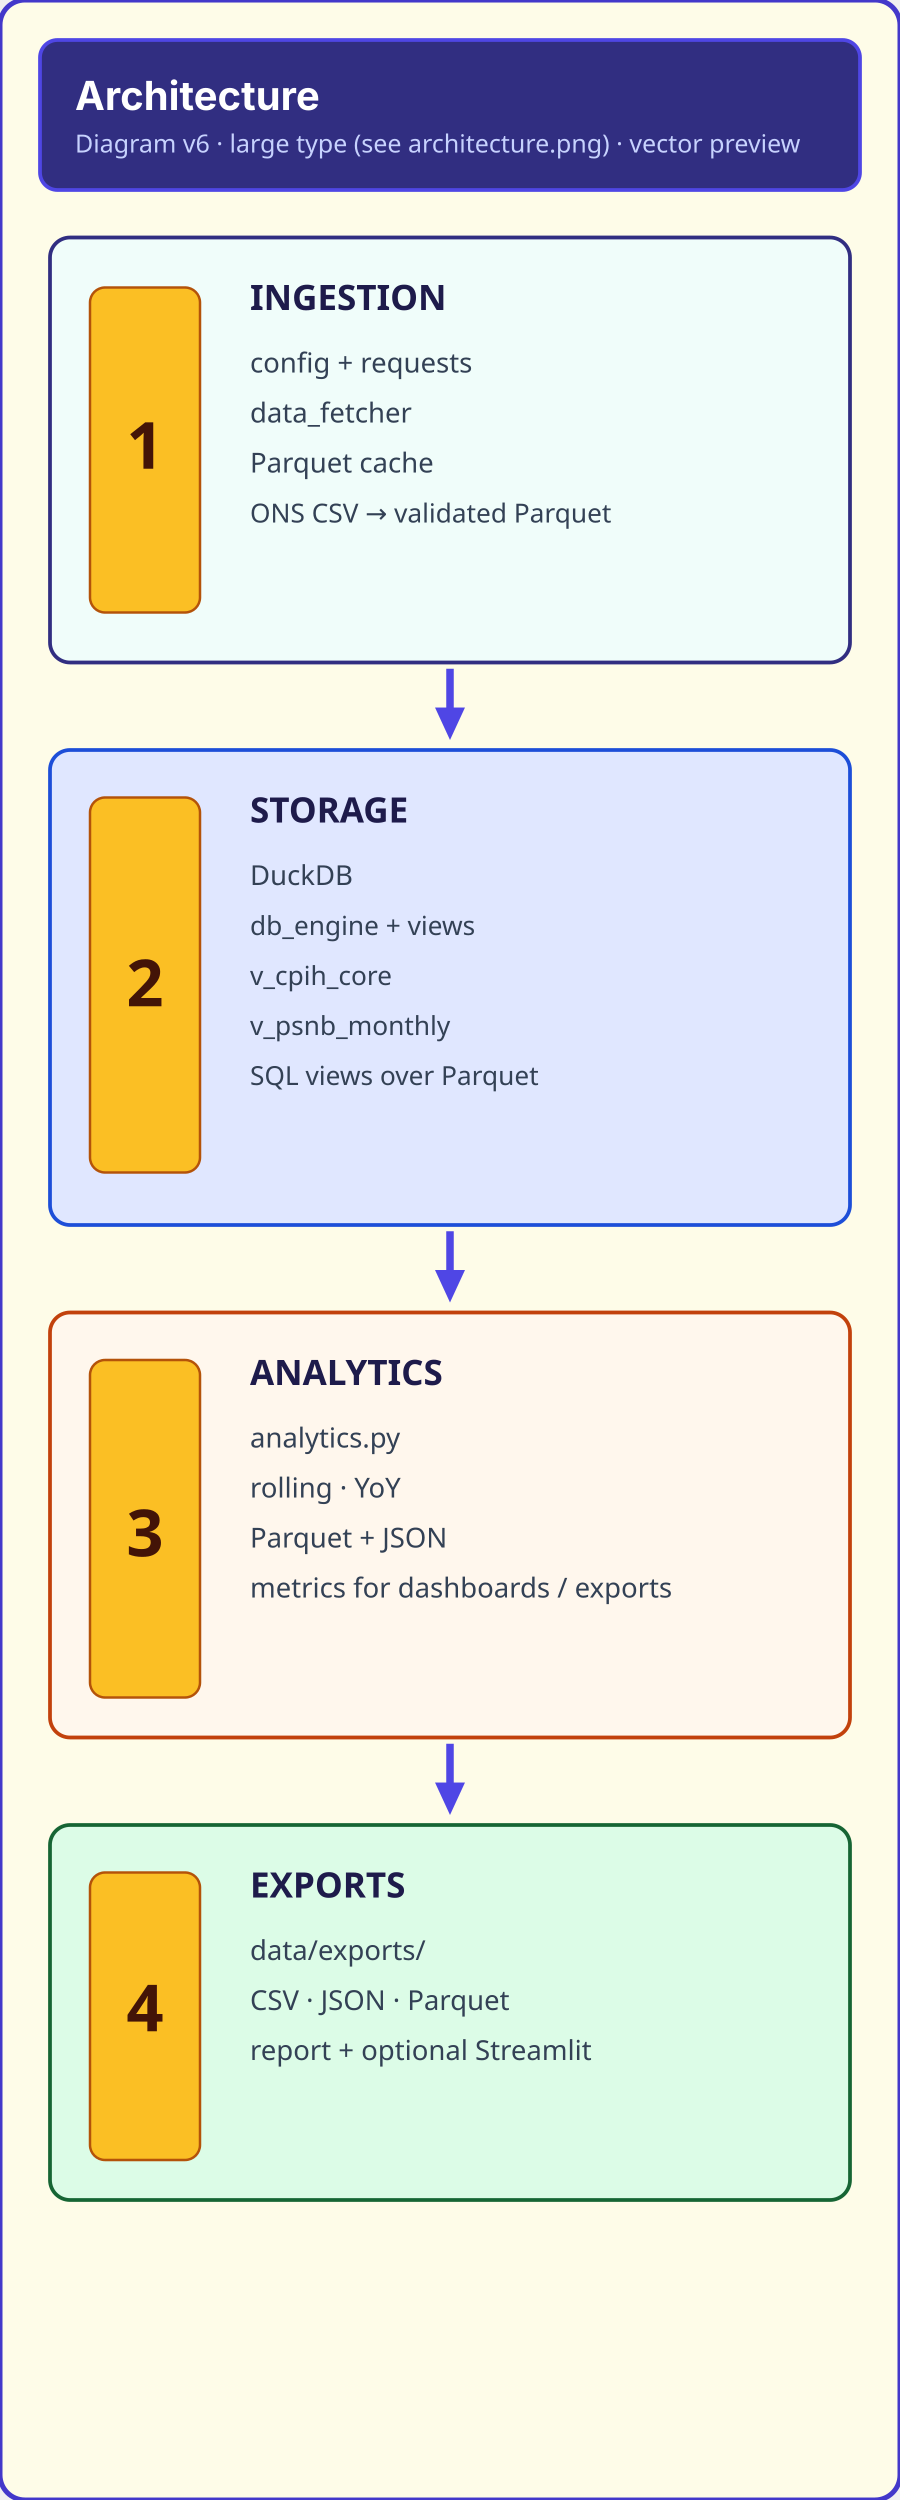
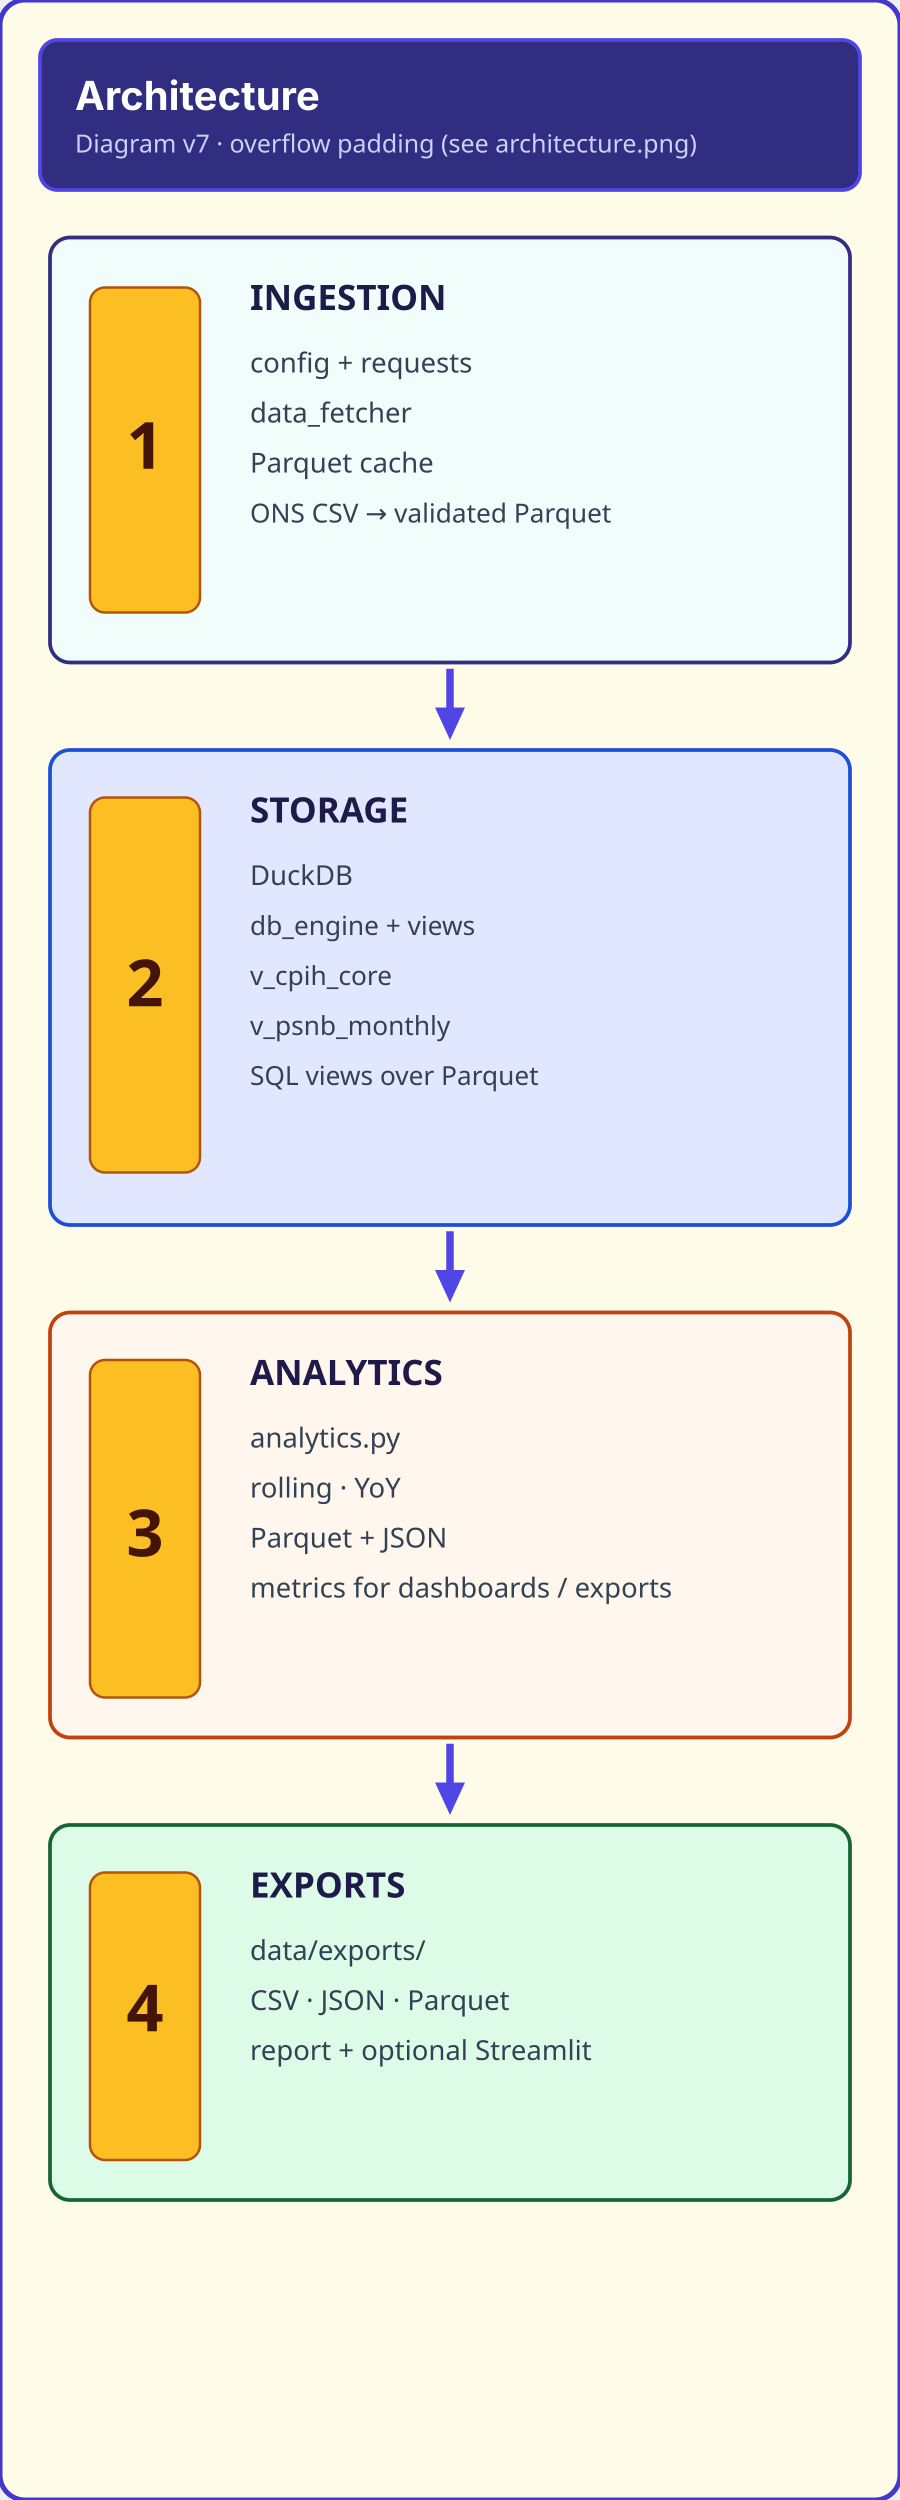
<svg xmlns="http://www.w3.org/2000/svg" viewBox="0 0 720 2000" width="720" height="2000" role="img" aria-label="Architecture pipeline: Ingestion through Exports (poster layout)">
  <rect width="720" height="2000" rx="20" fill="#fefce8" stroke="#4338ca" stroke-width="4" />
  <rect x="32" y="32" width="656" height="120" rx="14" fill="#312e81" stroke="#4f46e5" stroke-width="3" />
  <text x="60" y="88" fill="#ffffff" font-family="system-ui,-apple-system,Segoe UI,sans-serif" font-size="32" font-weight="700">Architecture</text>
-   <text x="60" y="122" fill="#c7d2fe" font-family="system-ui,sans-serif" font-size="20">Diagram v6 · large type (see architecture.png) · vector preview</text>
+   <text x="60" y="122" fill="#c7d2fe" font-family="system-ui,sans-serif" font-size="20">Diagram v7 · overflow padding (see architecture.png)</text>
  <rect x="40" y="190" width="640" height="340" rx="16" fill="#f0fdfa" stroke="#312e81" stroke-width="3" />
  <rect x="72" y="230" width="88" height="260" rx="12" fill="#fbbf24" stroke="#b45309" stroke-width="2" />
  <text x="116" y="375" text-anchor="middle" fill="#431407" font-family="system-ui,sans-serif" font-size="52" font-weight="700">1</text>
  <text x="200" y="248" fill="#1e1b4b" font-family="system-ui,sans-serif" font-size="28" font-weight="700">INGESTION</text>
  <text x="200" y="298" fill="#334155" font-family="system-ui,sans-serif" font-size="22">config + requests</text>
  <text x="200" y="338" fill="#334155" font-family="system-ui,sans-serif" font-size="22">data_fetcher</text>
  <text x="200" y="378" fill="#334155" font-family="system-ui,sans-serif" font-size="22">Parquet cache</text>
  <text x="200" y="418" fill="#334155" font-family="system-ui,sans-serif" font-size="21">ONS CSV → validated Parquet</text>
  <path d="M 360 535 L 360 575" stroke="#4f46e5" stroke-width="6" fill="none" />
  <polygon points="360,592 348,566 372,566" fill="#4f46e5" />
  <rect x="40" y="600" width="640" height="380" rx="16" fill="#e0e7ff" stroke="#1d4ed8" stroke-width="3" />
  <rect x="72" y="638" width="88" height="300" rx="12" fill="#fbbf24" stroke="#b45309" stroke-width="2" />
  <text x="116" y="805" text-anchor="middle" fill="#431407" font-family="system-ui,sans-serif" font-size="52" font-weight="700">2</text>
  <text x="200" y="658" fill="#1e1b4b" font-family="system-ui,sans-serif" font-size="28" font-weight="700">STORAGE</text>
  <text x="200" y="708" fill="#334155" font-family="system-ui,sans-serif" font-size="22">DuckDB</text>
  <text x="200" y="748" fill="#334155" font-family="system-ui,sans-serif" font-size="21">db_engine + views</text>
  <text x="200" y="788" fill="#334155" font-family="system-ui,sans-serif" font-size="21">v_cpih_core</text>
  <text x="200" y="828" fill="#334155" font-family="system-ui,sans-serif" font-size="21">v_psnb_monthly</text>
  <text x="200" y="868" fill="#334155" font-family="system-ui,sans-serif" font-size="21">SQL views over Parquet</text>
  <path d="M 360 985 L 360 1025" stroke="#4f46e5" stroke-width="6" fill="none" />
  <polygon points="360,1042 348,1016 372,1016" fill="#4f46e5" />
  <rect x="40" y="1050" width="640" height="340" rx="16" fill="#fff7ed" stroke="#c2410c" stroke-width="3" />
  <rect x="72" y="1088" width="88" height="270" rx="12" fill="#fbbf24" stroke="#b45309" stroke-width="2" />
  <text x="116" y="1245" text-anchor="middle" fill="#431407" font-family="system-ui,sans-serif" font-size="52" font-weight="700">3</text>
  <text x="200" y="1108" fill="#1e1b4b" font-family="system-ui,sans-serif" font-size="28" font-weight="700">ANALYTICS</text>
  <text x="200" y="1158" fill="#334155" font-family="system-ui,sans-serif" font-size="22">analytics.py</text>
  <text x="200" y="1198" fill="#334155" font-family="system-ui,sans-serif" font-size="22">rolling · YoY</text>
  <text x="200" y="1238" fill="#334155" font-family="system-ui,sans-serif" font-size="22">Parquet + JSON</text>
  <text x="200" y="1278" fill="#334155" font-family="system-ui,sans-serif" font-size="22">metrics for dashboards / exports</text>
  <path d="M 360 1395 L 360 1435" stroke="#4f46e5" stroke-width="6" fill="none" />
  <polygon points="360,1452 348,1426 372,1426" fill="#4f46e5" />
  <rect x="40" y="1460" width="640" height="300" rx="16" fill="#dcfce7" stroke="#166534" stroke-width="3" />
  <rect x="72" y="1498" width="88" height="230" rx="12" fill="#fbbf24" stroke="#b45309" stroke-width="2" />
  <text x="116" y="1625" text-anchor="middle" fill="#431407" font-family="system-ui,sans-serif" font-size="52" font-weight="700">4</text>
  <text x="200" y="1518" fill="#1e1b4b" font-family="system-ui,sans-serif" font-size="28" font-weight="700">EXPORTS</text>
  <text x="200" y="1568" fill="#334155" font-family="system-ui,sans-serif" font-size="22">data/exports/</text>
  <text x="200" y="1608" fill="#334155" font-family="system-ui,sans-serif" font-size="22">CSV · JSON · Parquet</text>
  <text x="200" y="1648" fill="#334155" font-family="system-ui,sans-serif" font-size="22">report + optional Streamlit</text>
</svg>
